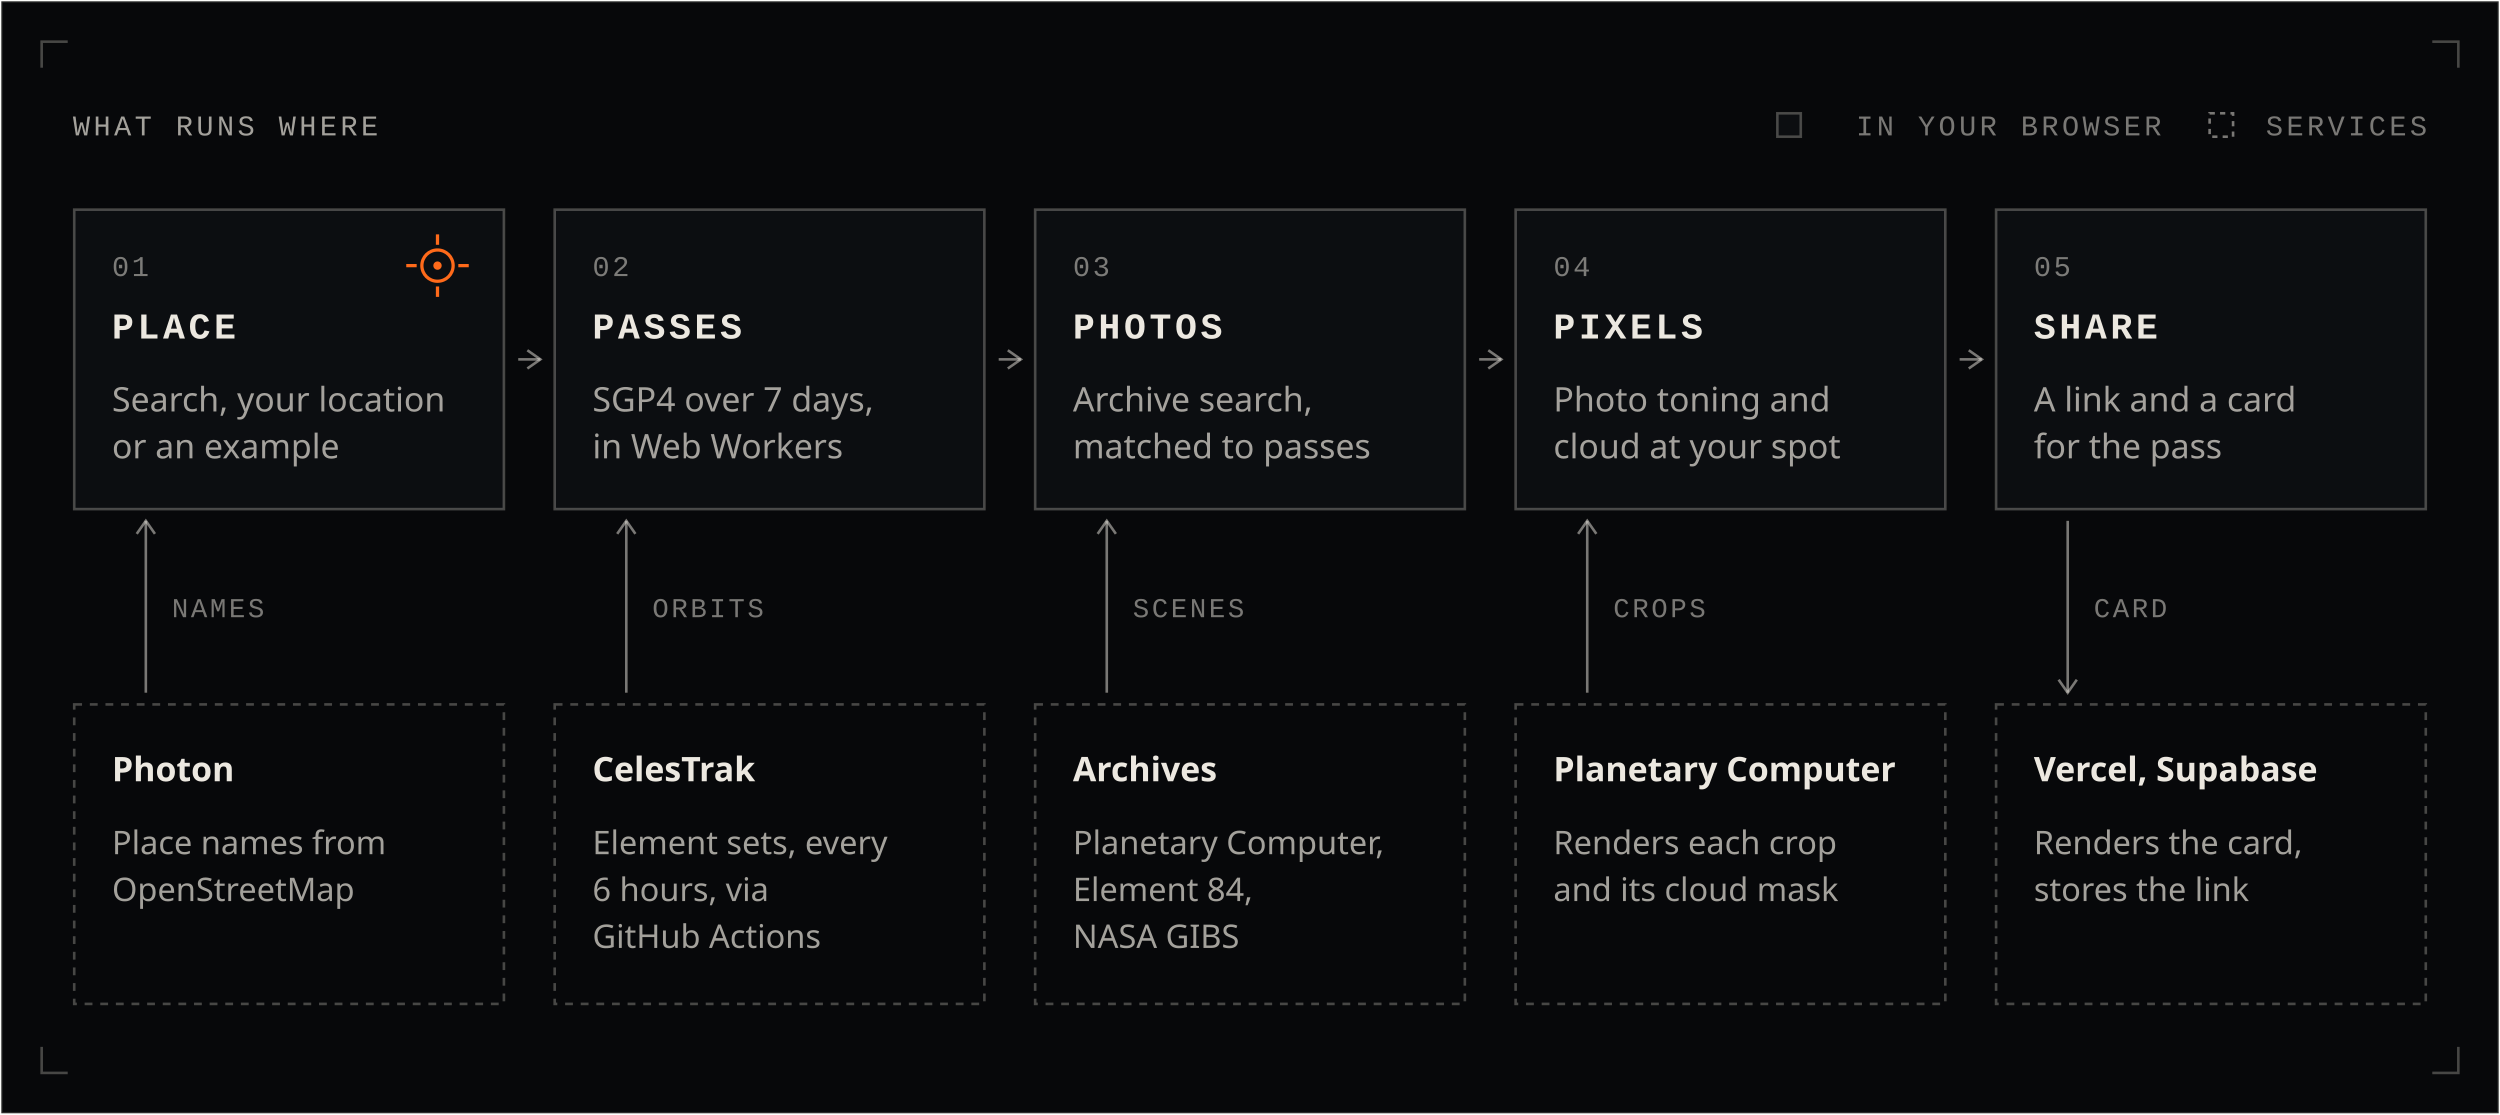
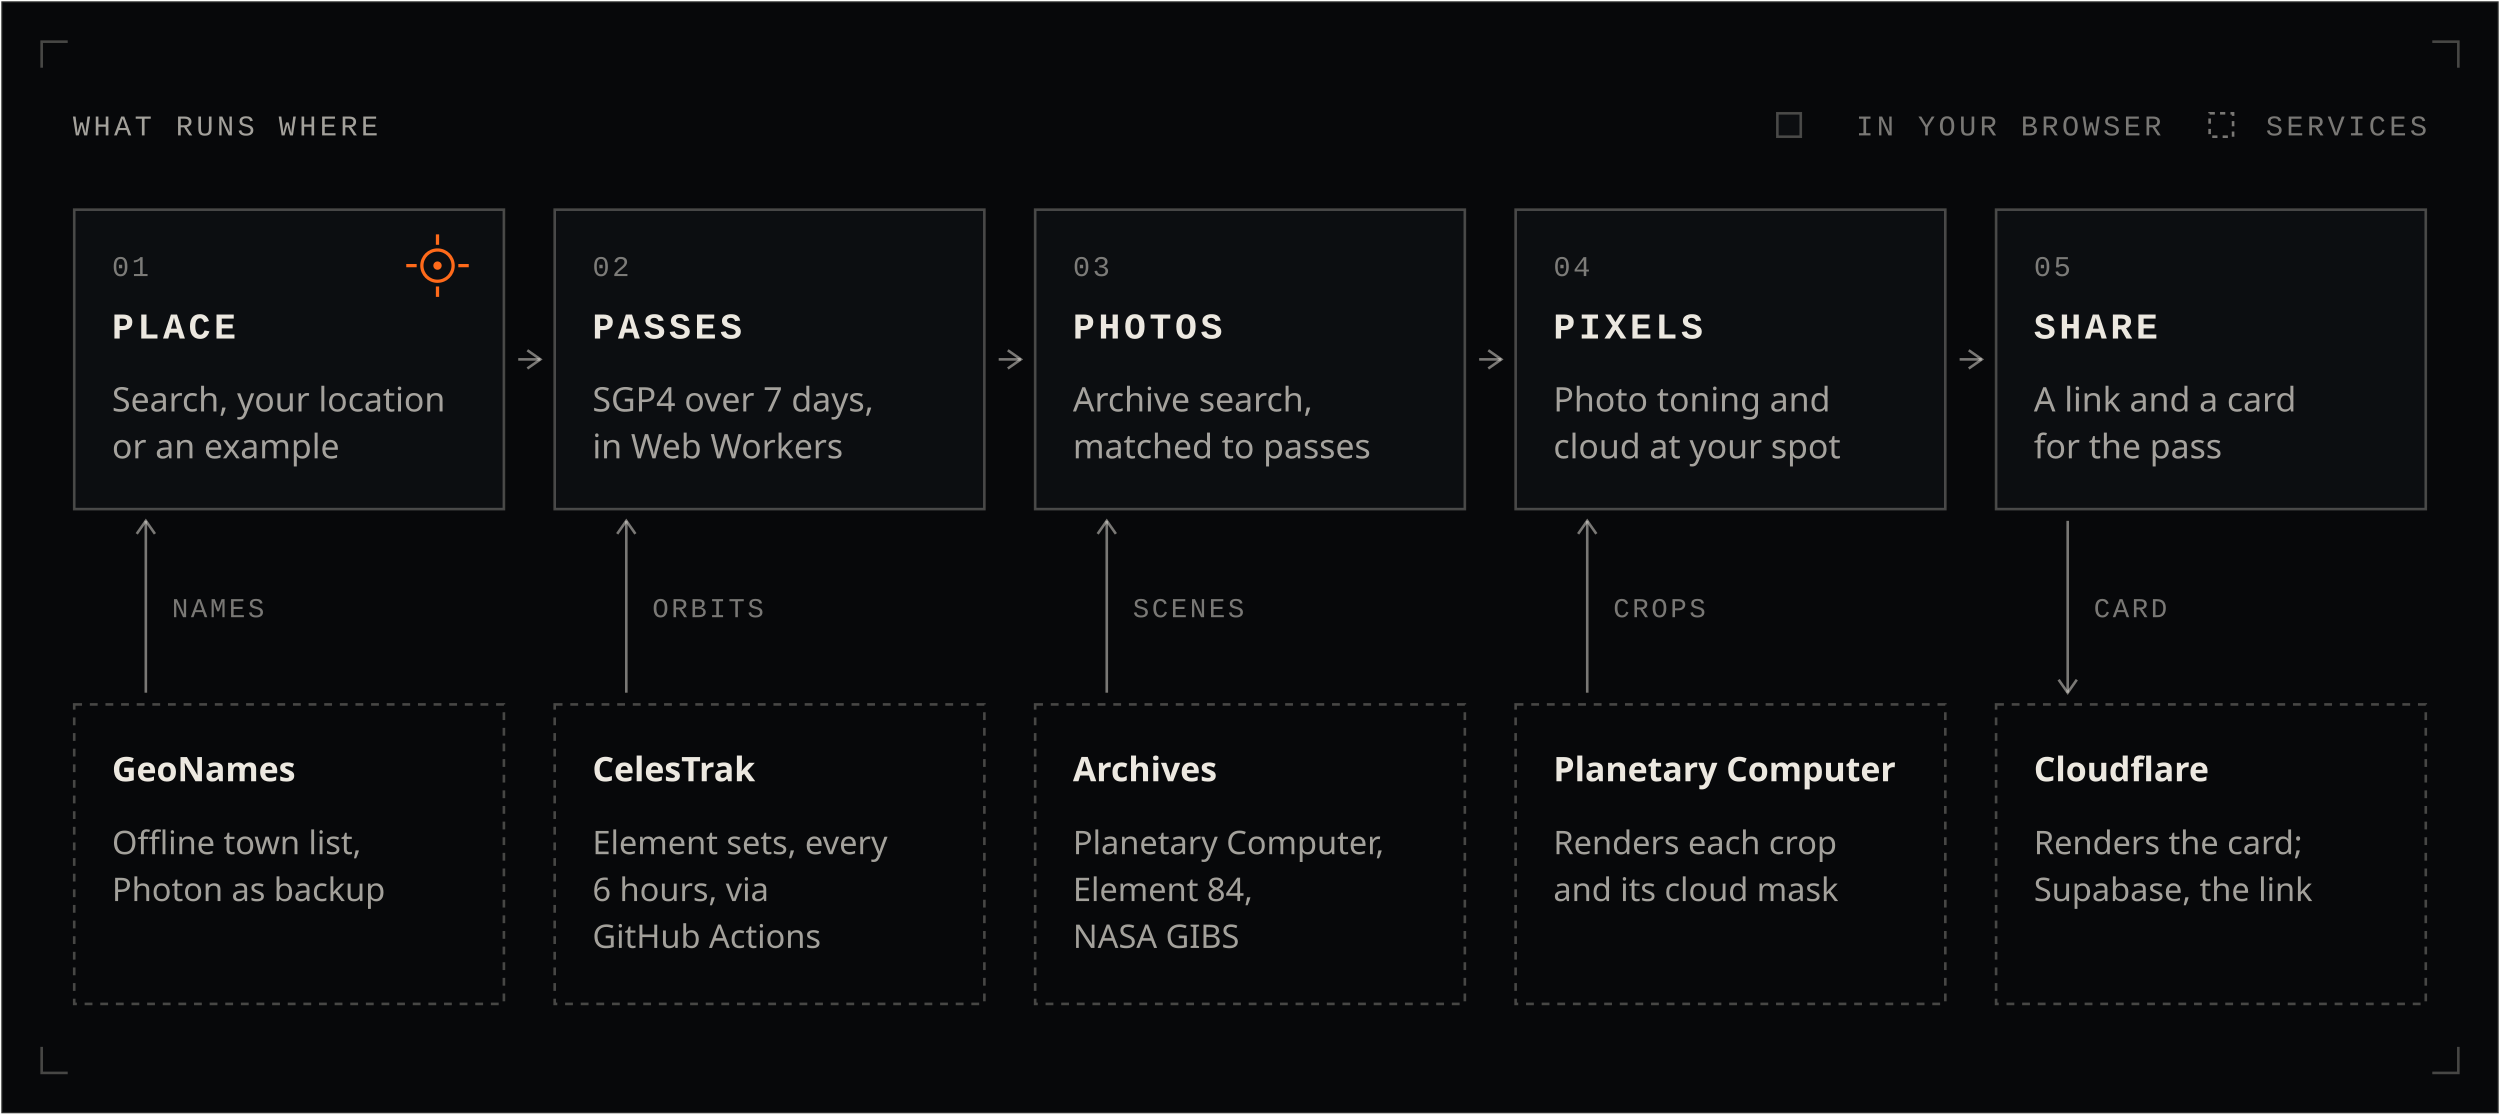
<svg xmlns="http://www.w3.org/2000/svg" viewBox="0 0 960 428" width="960" height="428" role="img" aria-labelledby="t d">
  <rect x="0.5" y="0.5" width="959" height="427" fill="#07080A" stroke="rgba(236,232,224,0.16)" />
  <path d="M16 26 V16 H26" fill="none" stroke="rgba(236,232,224,0.28)" stroke-width="1" />
  <path d="M944 26 V16 H934" fill="none" stroke="rgba(236,232,224,0.28)" stroke-width="1" />
  <path d="M16 402 V412 H26" fill="none" stroke="rgba(236,232,224,0.28)" stroke-width="1" />
  <path d="M944 402 V412 H934" fill="none" stroke="rgba(236,232,224,0.28)" stroke-width="1" />
  <text x="28" y="52" font-family="ui-monospace, SFMono-Regular, 'SF Mono', Menlo, Consolas, 'Liberation Mono', monospace" font-size="11" letter-spacing="1.3" fill="rgba(236,232,224,0.68)">WHAT RUNS WHERE</text>
  <text x="932" y="52" text-anchor="end" font-family="ui-monospace, SFMono-Regular, 'SF Mono', Menlo, Consolas, 'Liberation Mono', monospace" font-size="11" letter-spacing="1.3" fill="rgba(236,232,224,0.50)">SERVICES</text>
  <rect x="848.5" y="43.5" width="9" height="9" fill="none" stroke="rgba(236,232,224,0.50)" stroke-dasharray="2 2" />
  <text x="830" y="52" text-anchor="end" font-family="ui-monospace, SFMono-Regular, 'SF Mono', Menlo, Consolas, 'Liberation Mono', monospace" font-size="11" letter-spacing="1.3" fill="rgba(236,232,224,0.50)">IN YOUR BROWSER</text>
  <rect x="682.5" y="43.5" width="9" height="9" fill="#0C0E11" stroke="rgba(236,232,224,0.28)" />
  <rect x="28.5" y="80.5" width="165" height="115" fill="#0C0E11" stroke="rgba(236,232,224,0.28)" />
  <text x="43.0" y="106" font-family="ui-monospace, SFMono-Regular, 'SF Mono', Menlo, Consolas, 'Liberation Mono', monospace" font-size="11" letter-spacing="1" fill="rgba(236,232,224,0.50)">01</text>
  <text x="43.0" y="130" font-family="ui-monospace, SFMono-Regular, 'SF Mono', Menlo, Consolas, 'Liberation Mono', monospace" font-size="14" font-weight="600" letter-spacing="1.4" fill="#ECE8E0">PLACE</text>
  <text x="43.0" y="158" font-family="-apple-system, BlinkMacSystemFont, 'Segoe UI', 'Noto Sans', Helvetica, Arial, sans-serif" font-size="13" fill="rgba(236,232,224,0.68)">Search, your location</text>
  <text x="43.0" y="176" font-family="-apple-system, BlinkMacSystemFont, 'Segoe UI', 'Noto Sans', Helvetica, Arial, sans-serif" font-size="13" fill="rgba(236,232,224,0.68)">or an example</text>
  <circle cx="168.0" cy="102" r="6" fill="none" stroke="#FF6A1A" stroke-width="1.25" />
  <circle cx="168.0" cy="102" r="1.6" fill="#FF6A1A" />
  <path d="M176.0 102 L180.0 102" stroke="#FF6A1A" stroke-width="1.25" />
  <path d="M160.0 102 L156.0 102" stroke="#FF6A1A" stroke-width="1.25" />
  <path d="M168.0 110 L168.0 114" stroke="#FF6A1A" stroke-width="1.25" />
  <path d="M168.0 94 L168.0 90" stroke="#FF6A1A" stroke-width="1.25" />
  <path d="M199.0 138.0 H207.5" stroke="rgba(236,232,224,0.50)" stroke-width="1" />
  <path d="M202.5 134.5 L207.5 138.0 L202.5 141.5" fill="none" stroke="rgba(236,232,224,0.50)" stroke-width="1" />
  <rect x="213.0" y="80.5" width="165" height="115" fill="#0C0E11" stroke="rgba(236,232,224,0.28)" />
  <text x="227.5" y="106" font-family="ui-monospace, SFMono-Regular, 'SF Mono', Menlo, Consolas, 'Liberation Mono', monospace" font-size="11" letter-spacing="1" fill="rgba(236,232,224,0.50)">02</text>
  <text x="227.5" y="130" font-family="ui-monospace, SFMono-Regular, 'SF Mono', Menlo, Consolas, 'Liberation Mono', monospace" font-size="14" font-weight="600" letter-spacing="1.4" fill="#ECE8E0">PASSES</text>
  <text x="227.5" y="158" font-family="-apple-system, BlinkMacSystemFont, 'Segoe UI', 'Noto Sans', Helvetica, Arial, sans-serif" font-size="13" fill="rgba(236,232,224,0.68)">SGP4 over 7 days,</text>
  <text x="227.5" y="176" font-family="-apple-system, BlinkMacSystemFont, 'Segoe UI', 'Noto Sans', Helvetica, Arial, sans-serif" font-size="13" fill="rgba(236,232,224,0.68)">in Web Workers</text>
  <path d="M383.5 138.0 H392.0" stroke="rgba(236,232,224,0.50)" stroke-width="1" />
  <path d="M387.0 134.5 L392.0 138.0 L387.0 141.5" fill="none" stroke="rgba(236,232,224,0.50)" stroke-width="1" />
  <rect x="397.5" y="80.5" width="165" height="115" fill="#0C0E11" stroke="rgba(236,232,224,0.28)" />
  <text x="412.0" y="106" font-family="ui-monospace, SFMono-Regular, 'SF Mono', Menlo, Consolas, 'Liberation Mono', monospace" font-size="11" letter-spacing="1" fill="rgba(236,232,224,0.50)">03</text>
  <text x="412.0" y="130" font-family="ui-monospace, SFMono-Regular, 'SF Mono', Menlo, Consolas, 'Liberation Mono', monospace" font-size="14" font-weight="600" letter-spacing="1.4" fill="#ECE8E0">PHOTOS</text>
  <text x="412.0" y="158" font-family="-apple-system, BlinkMacSystemFont, 'Segoe UI', 'Noto Sans', Helvetica, Arial, sans-serif" font-size="13" fill="rgba(236,232,224,0.68)">Archive search,</text>
  <text x="412.0" y="176" font-family="-apple-system, BlinkMacSystemFont, 'Segoe UI', 'Noto Sans', Helvetica, Arial, sans-serif" font-size="13" fill="rgba(236,232,224,0.68)">matched to passes</text>
  <path d="M568.0 138.0 H576.5" stroke="rgba(236,232,224,0.50)" stroke-width="1" />
  <path d="M571.5 134.5 L576.5 138.0 L571.5 141.5" fill="none" stroke="rgba(236,232,224,0.50)" stroke-width="1" />
  <rect x="582.0" y="80.5" width="165" height="115" fill="#0C0E11" stroke="rgba(236,232,224,0.28)" />
  <text x="596.5" y="106" font-family="ui-monospace, SFMono-Regular, 'SF Mono', Menlo, Consolas, 'Liberation Mono', monospace" font-size="11" letter-spacing="1" fill="rgba(236,232,224,0.50)">04</text>
  <text x="596.5" y="130" font-family="ui-monospace, SFMono-Regular, 'SF Mono', Menlo, Consolas, 'Liberation Mono', monospace" font-size="14" font-weight="600" letter-spacing="1.4" fill="#ECE8E0">PIXELS</text>
  <text x="596.5" y="158" font-family="-apple-system, BlinkMacSystemFont, 'Segoe UI', 'Noto Sans', Helvetica, Arial, sans-serif" font-size="13" fill="rgba(236,232,224,0.68)">Photo toning and</text>
  <text x="596.5" y="176" font-family="-apple-system, BlinkMacSystemFont, 'Segoe UI', 'Noto Sans', Helvetica, Arial, sans-serif" font-size="13" fill="rgba(236,232,224,0.68)">cloud at your spot</text>
  <path d="M752.5 138.0 H761.0" stroke="rgba(236,232,224,0.50)" stroke-width="1" />
  <path d="M756.0 134.5 L761.0 138.0 L756.0 141.5" fill="none" stroke="rgba(236,232,224,0.50)" stroke-width="1" />
  <rect x="766.5" y="80.5" width="165" height="115" fill="#0C0E11" stroke="rgba(236,232,224,0.28)" />
  <text x="781.0" y="106" font-family="ui-monospace, SFMono-Regular, 'SF Mono', Menlo, Consolas, 'Liberation Mono', monospace" font-size="11" letter-spacing="1" fill="rgba(236,232,224,0.50)">05</text>
  <text x="781.0" y="130" font-family="ui-monospace, SFMono-Regular, 'SF Mono', Menlo, Consolas, 'Liberation Mono', monospace" font-size="14" font-weight="600" letter-spacing="1.4" fill="#ECE8E0">SHARE</text>
  <text x="781.0" y="158" font-family="-apple-system, BlinkMacSystemFont, 'Segoe UI', 'Noto Sans', Helvetica, Arial, sans-serif" font-size="13" fill="rgba(236,232,224,0.68)">A link and a card</text>
  <text x="781.0" y="176" font-family="-apple-system, BlinkMacSystemFont, 'Segoe UI', 'Noto Sans', Helvetica, Arial, sans-serif" font-size="13" fill="rgba(236,232,224,0.68)">for the pass</text>
  <rect x="28.5" y="270.5" width="165" height="115" fill="none" stroke="rgba(236,232,224,0.28)" stroke-dasharray="3 3" />
-   <text x="43.0" y="300" font-family="-apple-system, BlinkMacSystemFont, 'Segoe UI', 'Noto Sans', Helvetica, Arial, sans-serif" font-size="13" font-weight="600" fill="#ECE8E0">Photon</text>
-   <text x="43.0" y="328" font-family="-apple-system, BlinkMacSystemFont, 'Segoe UI', 'Noto Sans', Helvetica, Arial, sans-serif" font-size="12.5" fill="rgba(236,232,224,0.68)">Place names from</text>
-   <text x="43.0" y="346" font-family="-apple-system, BlinkMacSystemFont, 'Segoe UI', 'Noto Sans', Helvetica, Arial, sans-serif" font-size="12.5" fill="rgba(236,232,224,0.68)">OpenStreetMap</text>
+   <text x="43.0" y="300" font-family="-apple-system, BlinkMacSystemFont, 'Segoe UI', 'Noto Sans', Helvetica, Arial, sans-serif" font-size="13" font-weight="600" fill="#ECE8E0">GeoNames</text>
+   <text x="43.0" y="328" font-family="-apple-system, BlinkMacSystemFont, 'Segoe UI', 'Noto Sans', Helvetica, Arial, sans-serif" font-size="12.5" fill="rgba(236,232,224,0.68)">Offline town list,</text>
+   <text x="43.0" y="346" font-family="-apple-system, BlinkMacSystemFont, 'Segoe UI', 'Noto Sans', Helvetica, Arial, sans-serif" font-size="12.5" fill="rgba(236,232,224,0.68)">Photon as backup</text>
  <path d="M56.0 200 V266" stroke="rgba(236,232,224,0.50)" stroke-width="1" />
  <path d="M52.5 205 L56.0 200 L59.5 205" fill="none" stroke="rgba(236,232,224,0.50)" />
  <text x="66.0" y="237.0" font-family="ui-monospace, SFMono-Regular, 'SF Mono', Menlo, Consolas, 'Liberation Mono', monospace" font-size="10.5" letter-spacing="1" fill="rgba(236,232,224,0.50)">NAMES</text>
  <rect x="213.0" y="270.5" width="165" height="115" fill="none" stroke="rgba(236,232,224,0.28)" stroke-dasharray="3 3" />
  <text x="227.5" y="300" font-family="-apple-system, BlinkMacSystemFont, 'Segoe UI', 'Noto Sans', Helvetica, Arial, sans-serif" font-size="13" font-weight="600" fill="#ECE8E0">CelesTrak</text>
  <text x="227.5" y="328" font-family="-apple-system, BlinkMacSystemFont, 'Segoe UI', 'Noto Sans', Helvetica, Arial, sans-serif" font-size="12.5" fill="rgba(236,232,224,0.68)">Element sets, every</text>
  <text x="227.5" y="346" font-family="-apple-system, BlinkMacSystemFont, 'Segoe UI', 'Noto Sans', Helvetica, Arial, sans-serif" font-size="12.5" fill="rgba(236,232,224,0.68)">6 hours, via</text>
  <text x="227.5" y="364" font-family="-apple-system, BlinkMacSystemFont, 'Segoe UI', 'Noto Sans', Helvetica, Arial, sans-serif" font-size="12.5" fill="rgba(236,232,224,0.68)">GitHub Actions</text>
  <path d="M240.5 200 V266" stroke="rgba(236,232,224,0.50)" stroke-width="1" />
  <path d="M237.0 205 L240.5 200 L244.0 205" fill="none" stroke="rgba(236,232,224,0.50)" />
  <text x="250.5" y="237.0" font-family="ui-monospace, SFMono-Regular, 'SF Mono', Menlo, Consolas, 'Liberation Mono', monospace" font-size="10.5" letter-spacing="1" fill="rgba(236,232,224,0.50)">ORBITS</text>
  <rect x="397.5" y="270.5" width="165" height="115" fill="none" stroke="rgba(236,232,224,0.28)" stroke-dasharray="3 3" />
  <text x="412.0" y="300" font-family="-apple-system, BlinkMacSystemFont, 'Segoe UI', 'Noto Sans', Helvetica, Arial, sans-serif" font-size="13" font-weight="600" fill="#ECE8E0">Archives</text>
  <text x="412.0" y="328" font-family="-apple-system, BlinkMacSystemFont, 'Segoe UI', 'Noto Sans', Helvetica, Arial, sans-serif" font-size="12.5" fill="rgba(236,232,224,0.68)">Planetary Computer,</text>
  <text x="412.0" y="346" font-family="-apple-system, BlinkMacSystemFont, 'Segoe UI', 'Noto Sans', Helvetica, Arial, sans-serif" font-size="12.5" fill="rgba(236,232,224,0.68)">Element 84,</text>
  <text x="412.0" y="364" font-family="-apple-system, BlinkMacSystemFont, 'Segoe UI', 'Noto Sans', Helvetica, Arial, sans-serif" font-size="12.5" fill="rgba(236,232,224,0.68)">NASA GIBS</text>
  <path d="M425.0 200 V266" stroke="rgba(236,232,224,0.50)" stroke-width="1" />
  <path d="M421.5 205 L425.0 200 L428.5 205" fill="none" stroke="rgba(236,232,224,0.50)" />
  <text x="435.0" y="237.0" font-family="ui-monospace, SFMono-Regular, 'SF Mono', Menlo, Consolas, 'Liberation Mono', monospace" font-size="10.5" letter-spacing="1" fill="rgba(236,232,224,0.50)">SCENES</text>
  <rect x="582.0" y="270.5" width="165" height="115" fill="none" stroke="rgba(236,232,224,0.28)" stroke-dasharray="3 3" />
  <text x="596.5" y="300" font-family="-apple-system, BlinkMacSystemFont, 'Segoe UI', 'Noto Sans', Helvetica, Arial, sans-serif" font-size="13" font-weight="600" fill="#ECE8E0">Planetary Computer</text>
  <text x="596.5" y="328" font-family="-apple-system, BlinkMacSystemFont, 'Segoe UI', 'Noto Sans', Helvetica, Arial, sans-serif" font-size="12.5" fill="rgba(236,232,224,0.68)">Renders each crop</text>
  <text x="596.5" y="346" font-family="-apple-system, BlinkMacSystemFont, 'Segoe UI', 'Noto Sans', Helvetica, Arial, sans-serif" font-size="12.5" fill="rgba(236,232,224,0.68)">and its cloud mask</text>
  <path d="M609.5 200 V266" stroke="rgba(236,232,224,0.50)" stroke-width="1" />
  <path d="M606.0 205 L609.5 200 L613.0 205" fill="none" stroke="rgba(236,232,224,0.50)" />
  <text x="619.5" y="237.0" font-family="ui-monospace, SFMono-Regular, 'SF Mono', Menlo, Consolas, 'Liberation Mono', monospace" font-size="10.5" letter-spacing="1" fill="rgba(236,232,224,0.50)">CROPS</text>
  <rect x="766.5" y="270.5" width="165" height="115" fill="none" stroke="rgba(236,232,224,0.28)" stroke-dasharray="3 3" />
-   <text x="781.0" y="300" font-family="-apple-system, BlinkMacSystemFont, 'Segoe UI', 'Noto Sans', Helvetica, Arial, sans-serif" font-size="13" font-weight="600" fill="#ECE8E0">Vercel, Supabase</text>
-   <text x="781.0" y="328" font-family="-apple-system, BlinkMacSystemFont, 'Segoe UI', 'Noto Sans', Helvetica, Arial, sans-serif" font-size="12.5" fill="rgba(236,232,224,0.68)">Renders the card,</text>
-   <text x="781.0" y="346" font-family="-apple-system, BlinkMacSystemFont, 'Segoe UI', 'Noto Sans', Helvetica, Arial, sans-serif" font-size="12.5" fill="rgba(236,232,224,0.68)">stores the link</text>
+   <text x="781.0" y="300" font-family="-apple-system, BlinkMacSystemFont, 'Segoe UI', 'Noto Sans', Helvetica, Arial, sans-serif" font-size="13" font-weight="600" fill="#ECE8E0">Cloudflare</text>
+   <text x="781.0" y="328" font-family="-apple-system, BlinkMacSystemFont, 'Segoe UI', 'Noto Sans', Helvetica, Arial, sans-serif" font-size="12.5" fill="rgba(236,232,224,0.68)">Renders the card;</text>
+   <text x="781.0" y="346" font-family="-apple-system, BlinkMacSystemFont, 'Segoe UI', 'Noto Sans', Helvetica, Arial, sans-serif" font-size="12.5" fill="rgba(236,232,224,0.68)">Supabase, the link</text>
  <path d="M794.0 200 V266" stroke="rgba(236,232,224,0.50)" stroke-width="1" />
  <path d="M790.5 261 L794.0 266 L797.5 261" fill="none" stroke="rgba(236,232,224,0.50)" />
  <text x="804.0" y="237.0" font-family="ui-monospace, SFMono-Regular, 'SF Mono', Menlo, Consolas, 'Liberation Mono', monospace" font-size="10.5" letter-spacing="1" fill="rgba(236,232,224,0.50)">CARD</text>
</svg>
